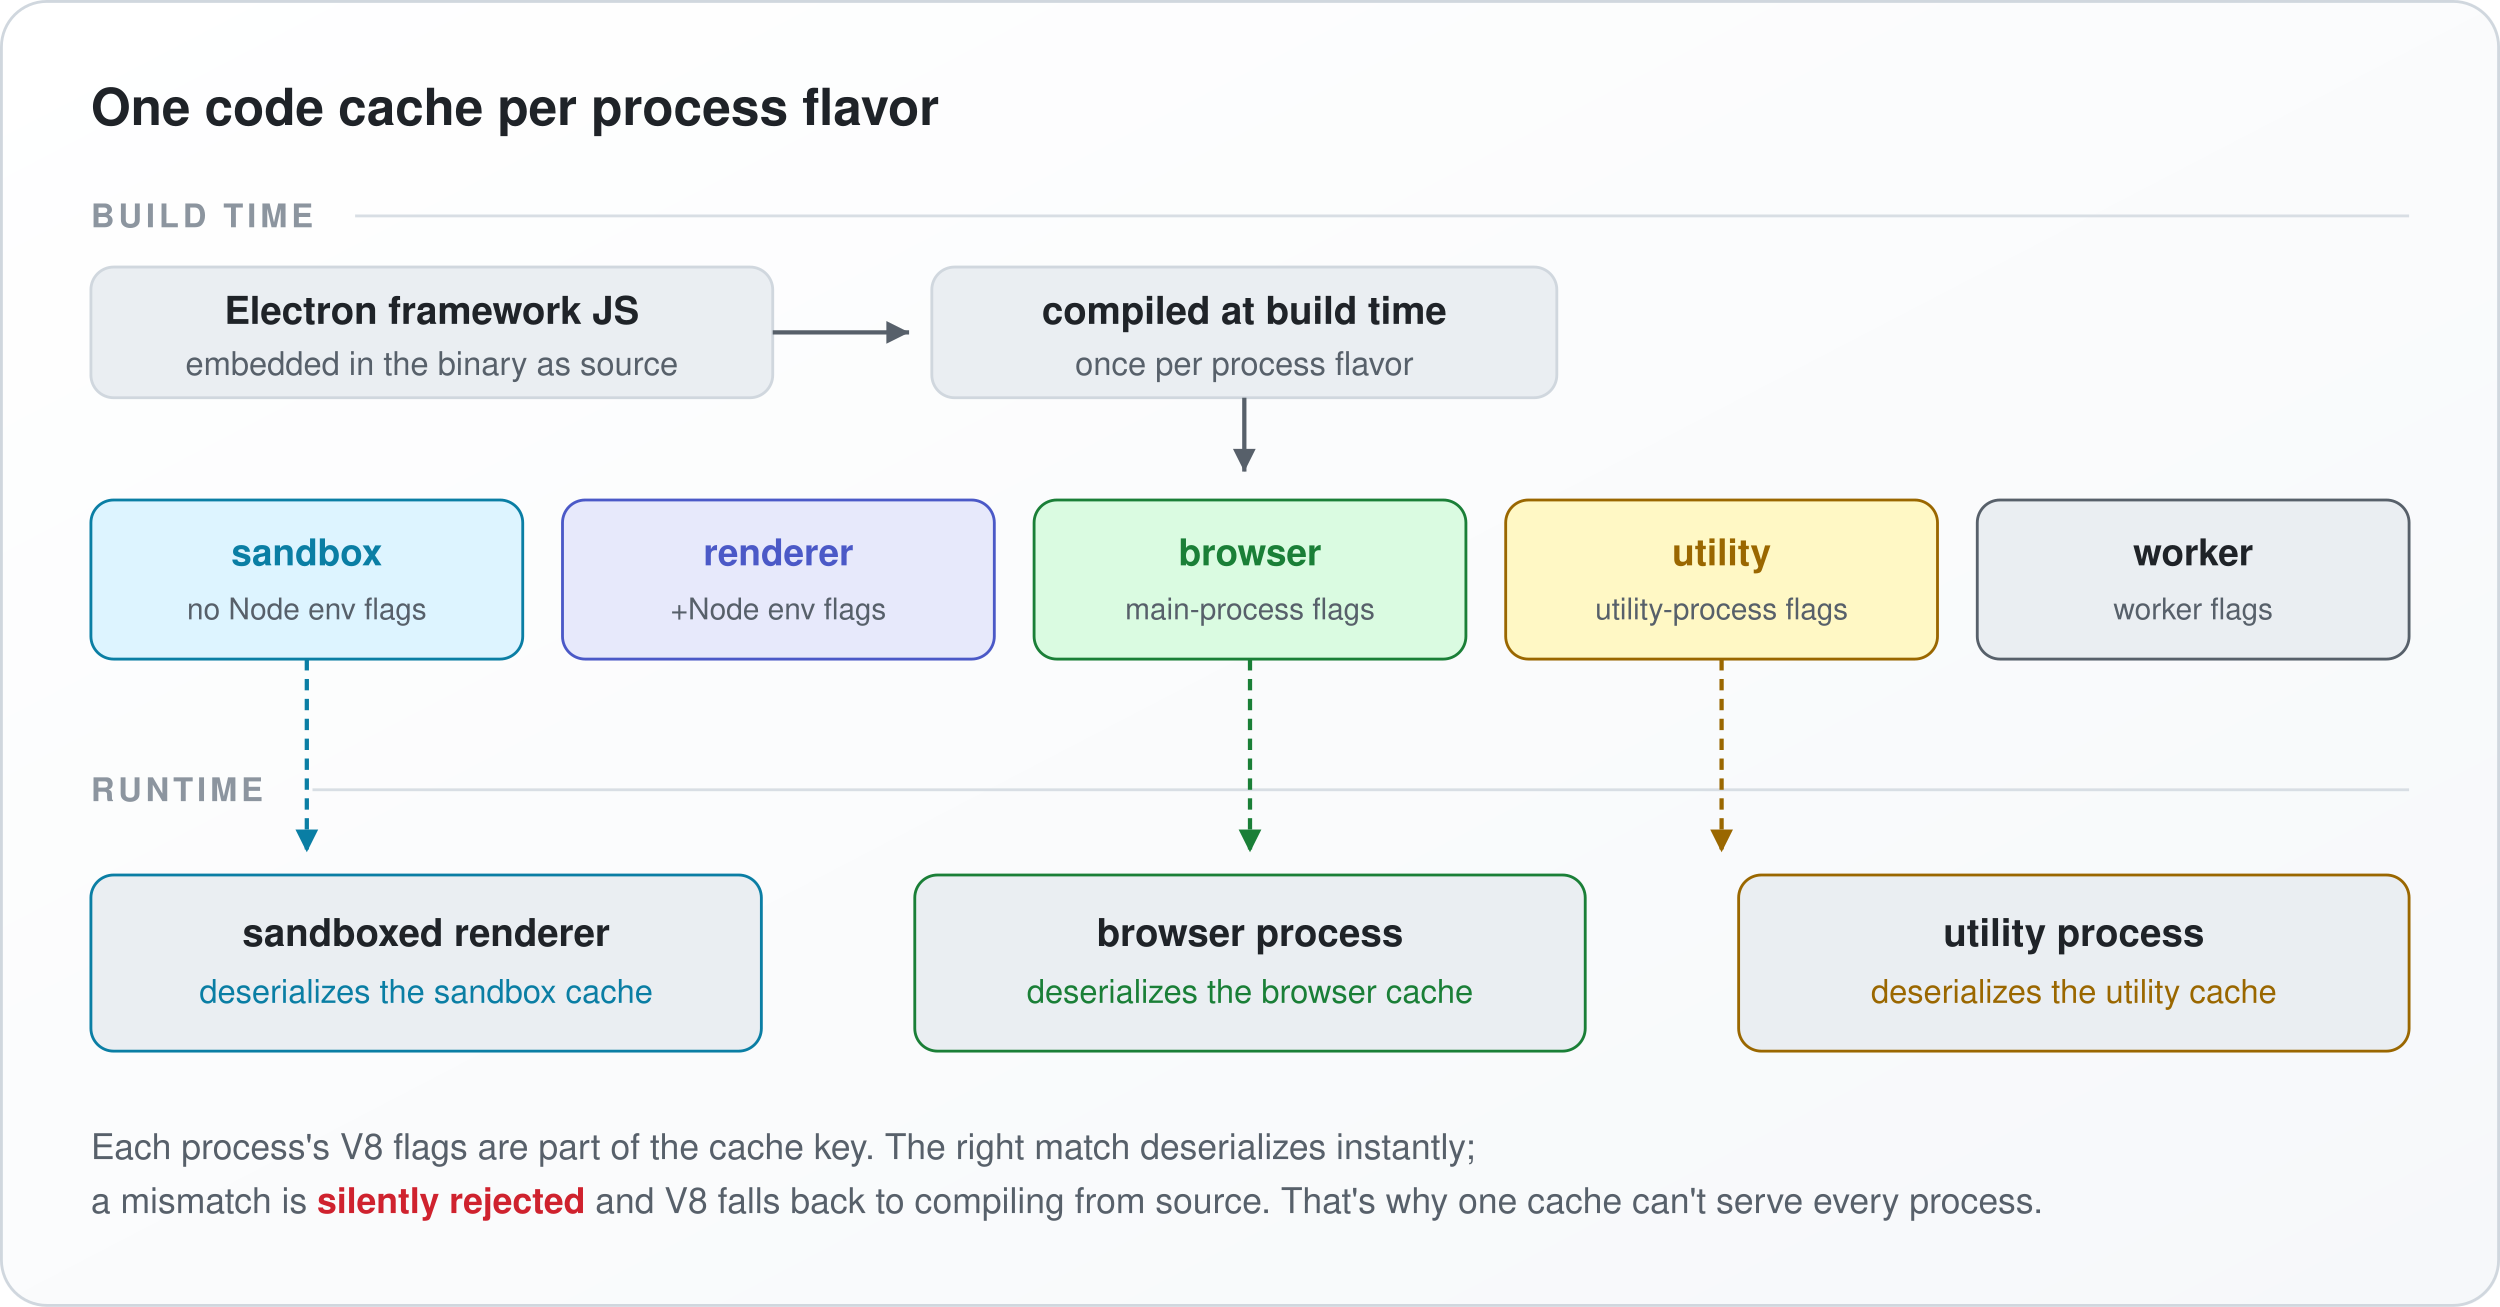
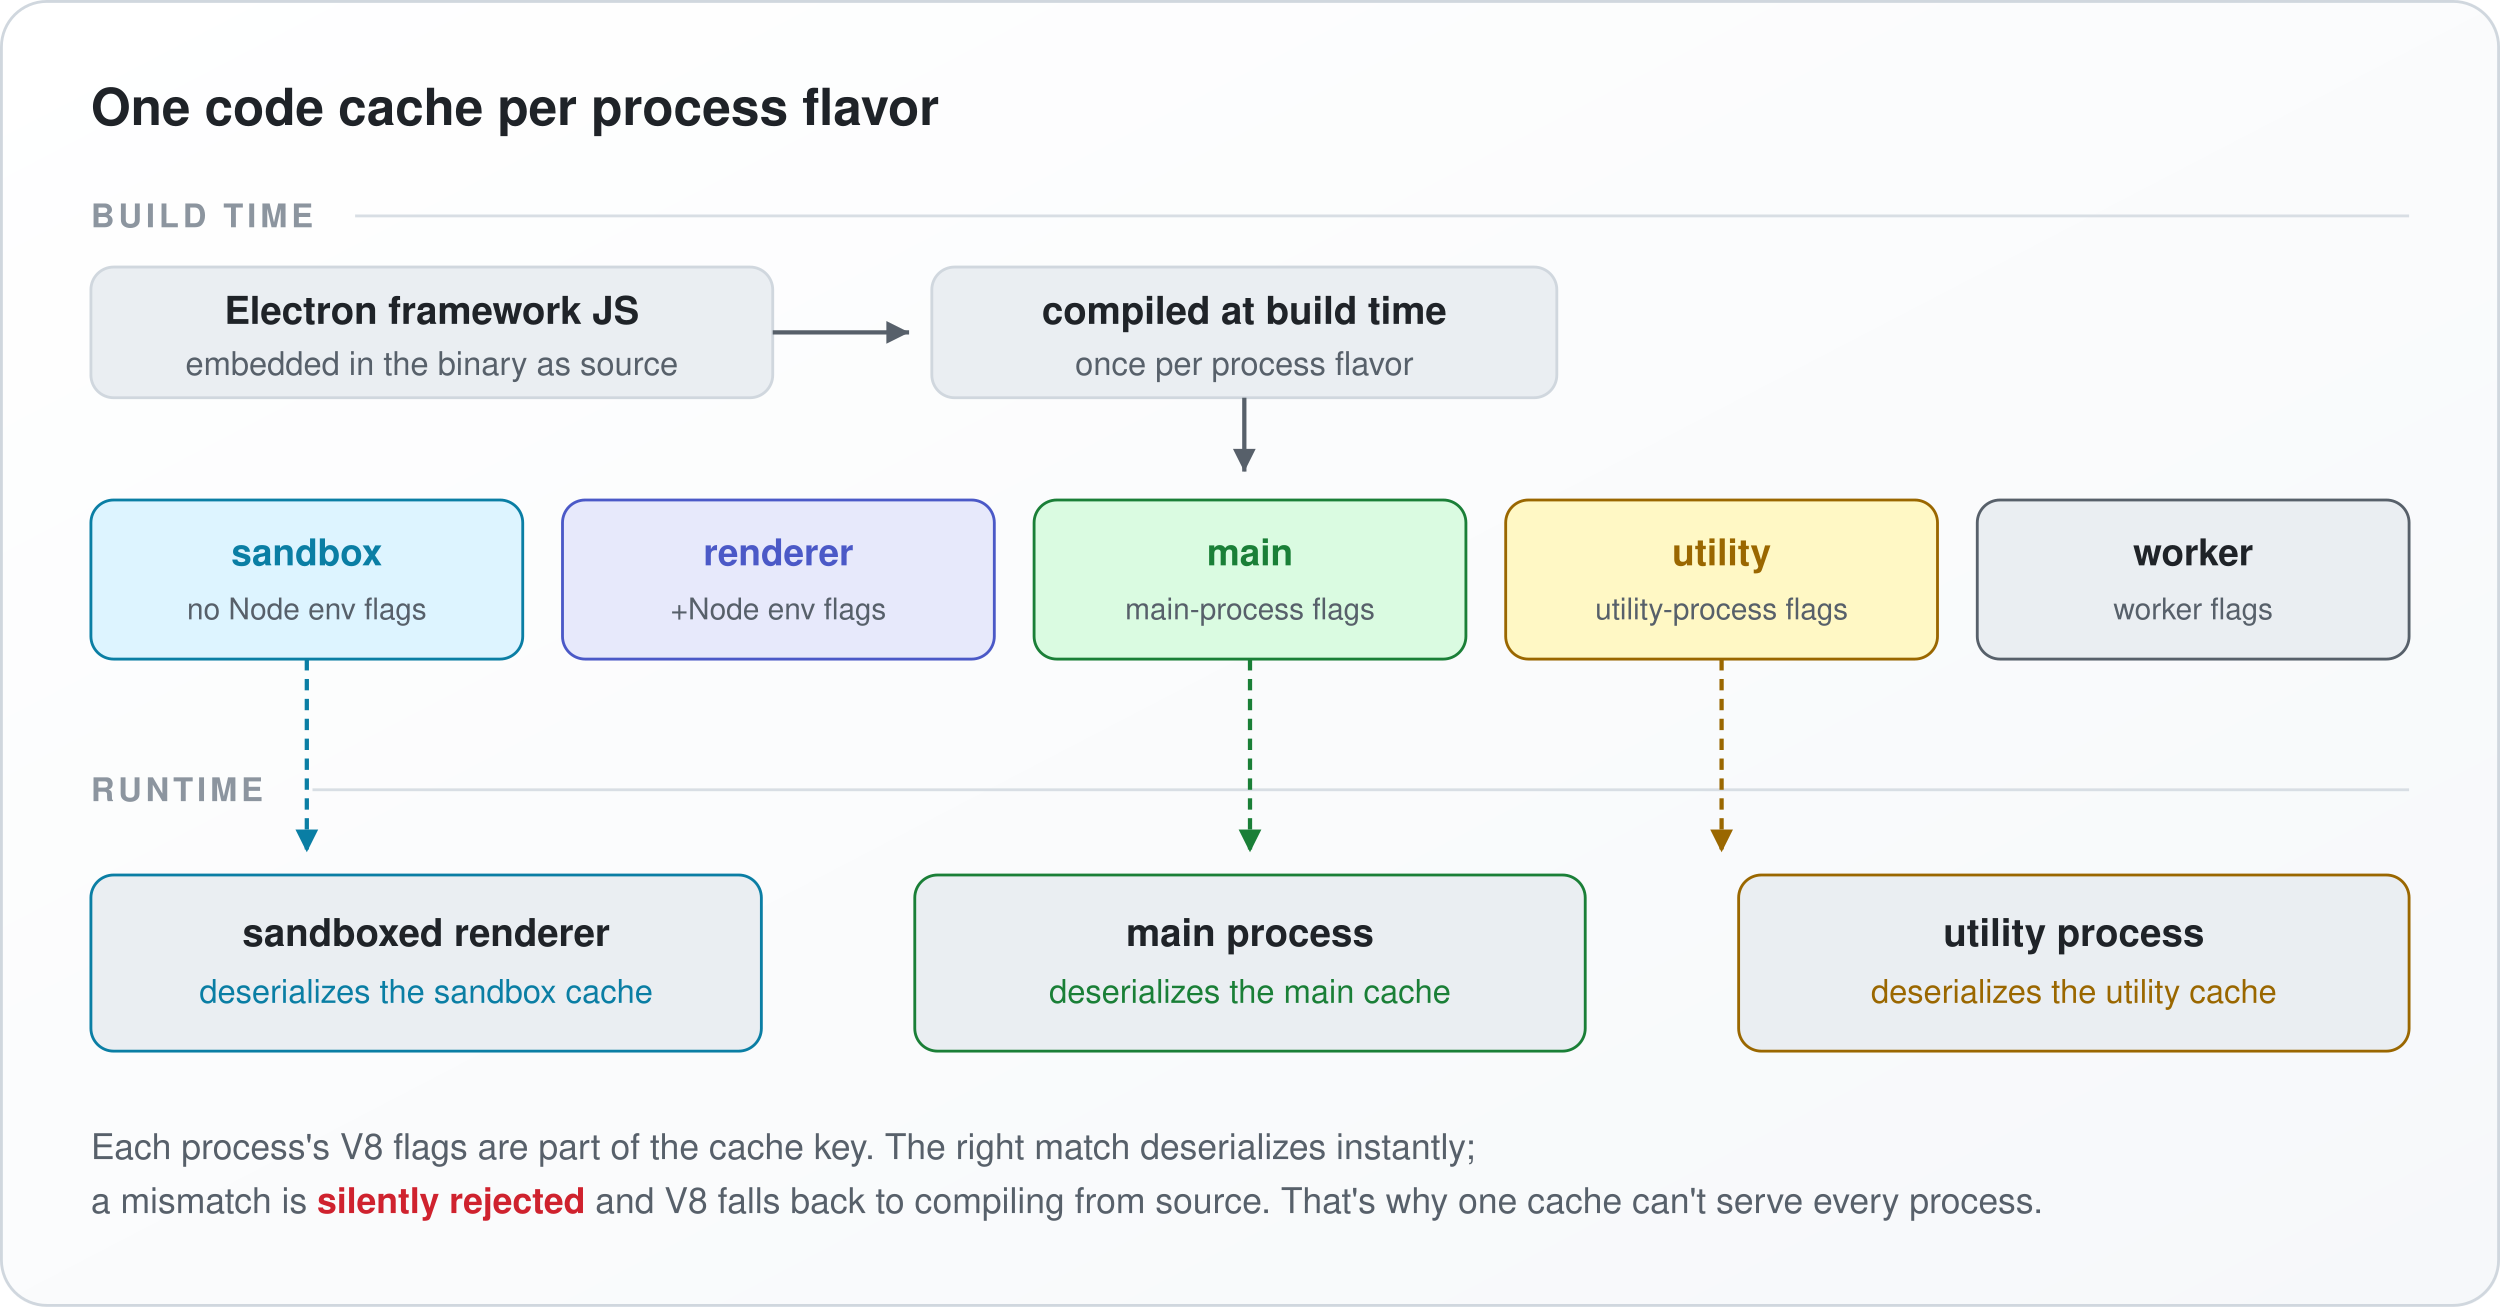
- <svg xmlns="http://www.w3.org/2000/svg" viewBox="0 0 880 460" font-family="-apple-system, BlinkMacSystemFont, 'Segoe UI', Helvetica, Arial, sans-serif" role="img" aria-label="How the build-time code cache works. At build time, Electron's framework JavaScript is compiled once per process flavor, producing five caches: sandbox, renderer, browser, utility, and worker, each keyed to that process type's V8 flags. At runtime, each process deserializes the cache that matches its own flags. A mismatched cache is silently rejected and V8 falls back to compiling from source.">
+ <svg xmlns="http://www.w3.org/2000/svg" viewBox="0 0 880 460" font-family="-apple-system, BlinkMacSystemFont, 'Segoe UI', Helvetica, Arial, sans-serif" role="img" aria-label="How the build-time code cache works. At build time, Electron's framework JavaScript is compiled once per process flavor, producing five caches: sandbox, renderer, main, utility, and worker, each keyed to that process type's V8 flags. At runtime, each process deserializes the cache that matches its own flags. A mismatched cache is silently rejected and V8 falls back to compiling from source.">
  <defs>
    <linearGradient id="bg" x1="0" y1="0" x2="1" y2="1">
      <stop offset="0" stop-color="#ffffff" />
      <stop offset="1" stop-color="#f6f8fa" />
    </linearGradient>
  </defs>
  <rect width="880" height="460" rx="16" fill="url(#bg)" />
  <rect x="0.5" y="0.5" width="879" height="459" rx="16" fill="none" stroke="#d0d7de" />
  <text x="32" y="44" fill="#1f2328" font-size="18" font-weight="700">One code cache per process flavor</text>
  <text x="32" y="80" fill="#8c959f" font-size="11.5" font-weight="700" letter-spacing="0.12em">BUILD TIME</text>
  <line x1="125" y1="76" x2="848" y2="76" stroke="#d8dee4" />
  <rect x="32" y="94" width="240" height="46" rx="8" fill="#eaeef2" stroke="#d0d7de" />
  <text x="152" y="114" fill="#1f2328" font-size="13.5" font-weight="600" text-anchor="middle">Electron framework JS</text>
  <text x="152" y="132" fill="#57606a" font-size="11.5" text-anchor="middle">embedded in the binary as source</text>
  <rect x="328" y="94" width="220" height="46" rx="8" fill="#eaeef2" stroke="#d0d7de" />
  <text x="438" y="114" fill="#1f2328" font-size="13.5" font-weight="600" text-anchor="middle">compiled at build time</text>
  <text x="438" y="132" fill="#57606a" font-size="11.5" text-anchor="middle">once per process flavor</text>
  <line x1="272" y1="117" x2="320" y2="117" stroke="#57606a" stroke-width="1.5" />
  <path d="M 320 117 l -8 -4 l 0 8 z" fill="#57606a" />
  <line x1="438" y1="140" x2="438" y2="166" stroke="#57606a" stroke-width="1.5" />
  <path d="M 438 166 l -4 -8 l 8 0 z" fill="#57606a" />
  <g>
    <rect x="32" y="176" width="152" height="56" rx="8" fill="#ddf4ff" stroke="#0a7ea4" />
    <text x="108" y="199" fill="#0a7ea4" font-size="13" font-weight="700" text-anchor="middle">sandbox</text>
    <text x="108" y="218" fill="#57606a" font-size="10.5" text-anchor="middle">no Node env flags</text>
    <rect x="198" y="176" width="152" height="56" rx="8" fill="#e7e9fb" stroke="#4b59c7" />
    <text x="274" y="199" fill="#4b59c7" font-size="13" font-weight="700" text-anchor="middle">renderer</text>
    <text x="274" y="218" fill="#57606a" font-size="10.5" text-anchor="middle">+Node env flags</text>
    <rect x="364" y="176" width="152" height="56" rx="8" fill="#dafbe1" stroke="#1a7f37" />
-     <text x="440" y="199" fill="#1a7f37" font-size="13" font-weight="700" text-anchor="middle">browser</text>
+     <text x="440" y="199" fill="#1a7f37" font-size="13" font-weight="700" text-anchor="middle">main</text>
    <text x="440" y="218" fill="#57606a" font-size="10.5" text-anchor="middle">main-process flags</text>
    <rect x="530" y="176" width="152" height="56" rx="8" fill="#fff8c5" stroke="#9a6700" />
    <text x="606" y="199" fill="#9a6700" font-size="13" font-weight="700" text-anchor="middle">utility</text>
    <text x="606" y="218" fill="#57606a" font-size="10.5" text-anchor="middle">utility-process flags</text>
    <rect x="696" y="176" width="152" height="56" rx="8" fill="#eaeef2" stroke="#57606a" />
    <text x="772" y="199" fill="#1f2328" font-size="13" font-weight="700" text-anchor="middle">worker</text>
    <text x="772" y="218" fill="#57606a" font-size="10.5" text-anchor="middle">worker flags</text>
  </g>
  <text x="32" y="282" fill="#8c959f" font-size="11.5" font-weight="700" letter-spacing="0.12em">RUNTIME</text>
  <line x1="110" y1="278" x2="848" y2="278" stroke="#d8dee4" />
  <line x1="108" y1="232" x2="108" y2="300" stroke="#0a7ea4" stroke-width="1.5" stroke-dasharray="4 3" />
  <path d="M 108 300 l -4 -8 l 8 0 z" fill="#0a7ea4" />
  <line x1="440" y1="232" x2="440" y2="300" stroke="#1a7f37" stroke-width="1.5" stroke-dasharray="4 3" />
  <path d="M 440 300 l -4 -8 l 8 0 z" fill="#1a7f37" />
  <line x1="606" y1="232" x2="606" y2="300" stroke="#9a6700" stroke-width="1.5" stroke-dasharray="4 3" />
  <path d="M 606 300 l -4 -8 l 8 0 z" fill="#9a6700" />
  <rect x="32" y="308" width="236" height="62" rx="8" fill="#eaeef2" stroke="#0a7ea4" />
  <text x="150" y="333" fill="#1f2328" font-size="13.5" font-weight="600" text-anchor="middle">sandboxed renderer</text>
  <text x="150" y="353" fill="#0a7ea4" font-size="11.5" text-anchor="middle">deserializes the sandbox cache</text>
  <rect x="322" y="308" width="236" height="62" rx="8" fill="#eaeef2" stroke="#1a7f37" />
-   <text x="440" y="333" fill="#1f2328" font-size="13.5" font-weight="600" text-anchor="middle">browser process</text>
-   <text x="440" y="353" fill="#1a7f37" font-size="11.5" text-anchor="middle">deserializes the browser cache</text>
+   <text x="440" y="333" fill="#1f2328" font-size="13.5" font-weight="600" text-anchor="middle">main process</text>
+   <text x="440" y="353" fill="#1a7f37" font-size="11.5" text-anchor="middle">deserializes the main cache</text>
  <rect x="612" y="308" width="236" height="62" rx="8" fill="#eaeef2" stroke="#9a6700" />
  <text x="730" y="333" fill="#1f2328" font-size="13.5" font-weight="600" text-anchor="middle">utility process</text>
  <text x="730" y="353" fill="#9a6700" font-size="11.5" text-anchor="middle">deserializes the utility cache</text>
  <text x="32" y="408" fill="#57606a" font-size="12.5">Each process's V8 flags are part of the cache key. The right match deserializes instantly;</text>
  <text x="32" y="427" fill="#57606a" font-size="12.5">a mismatch is <tspan fill="#cf222e" font-weight="600">silently rejected</tspan> and V8 falls back to compiling from source. That's why one cache can't serve every process.</text>
</svg>
